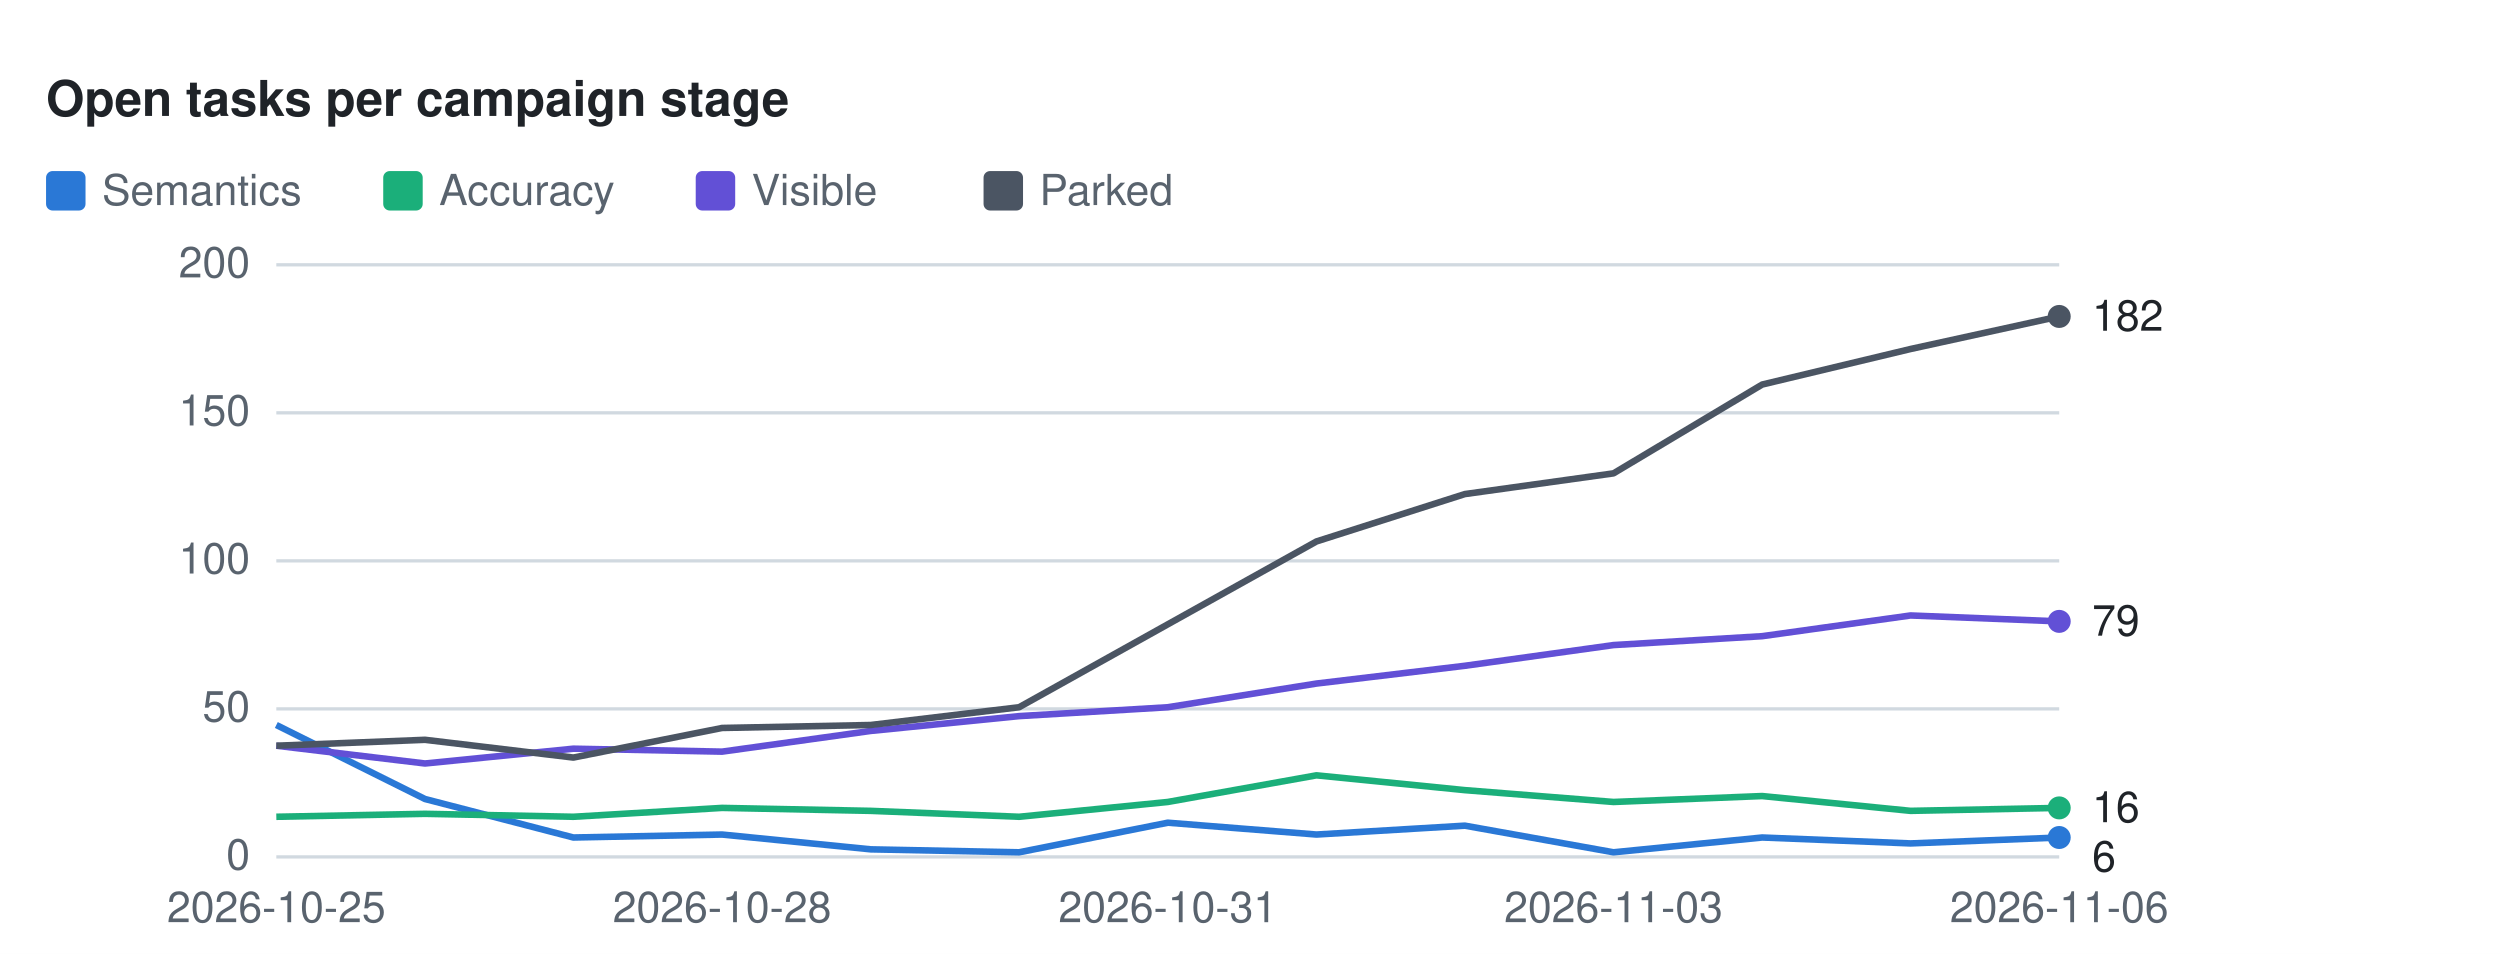
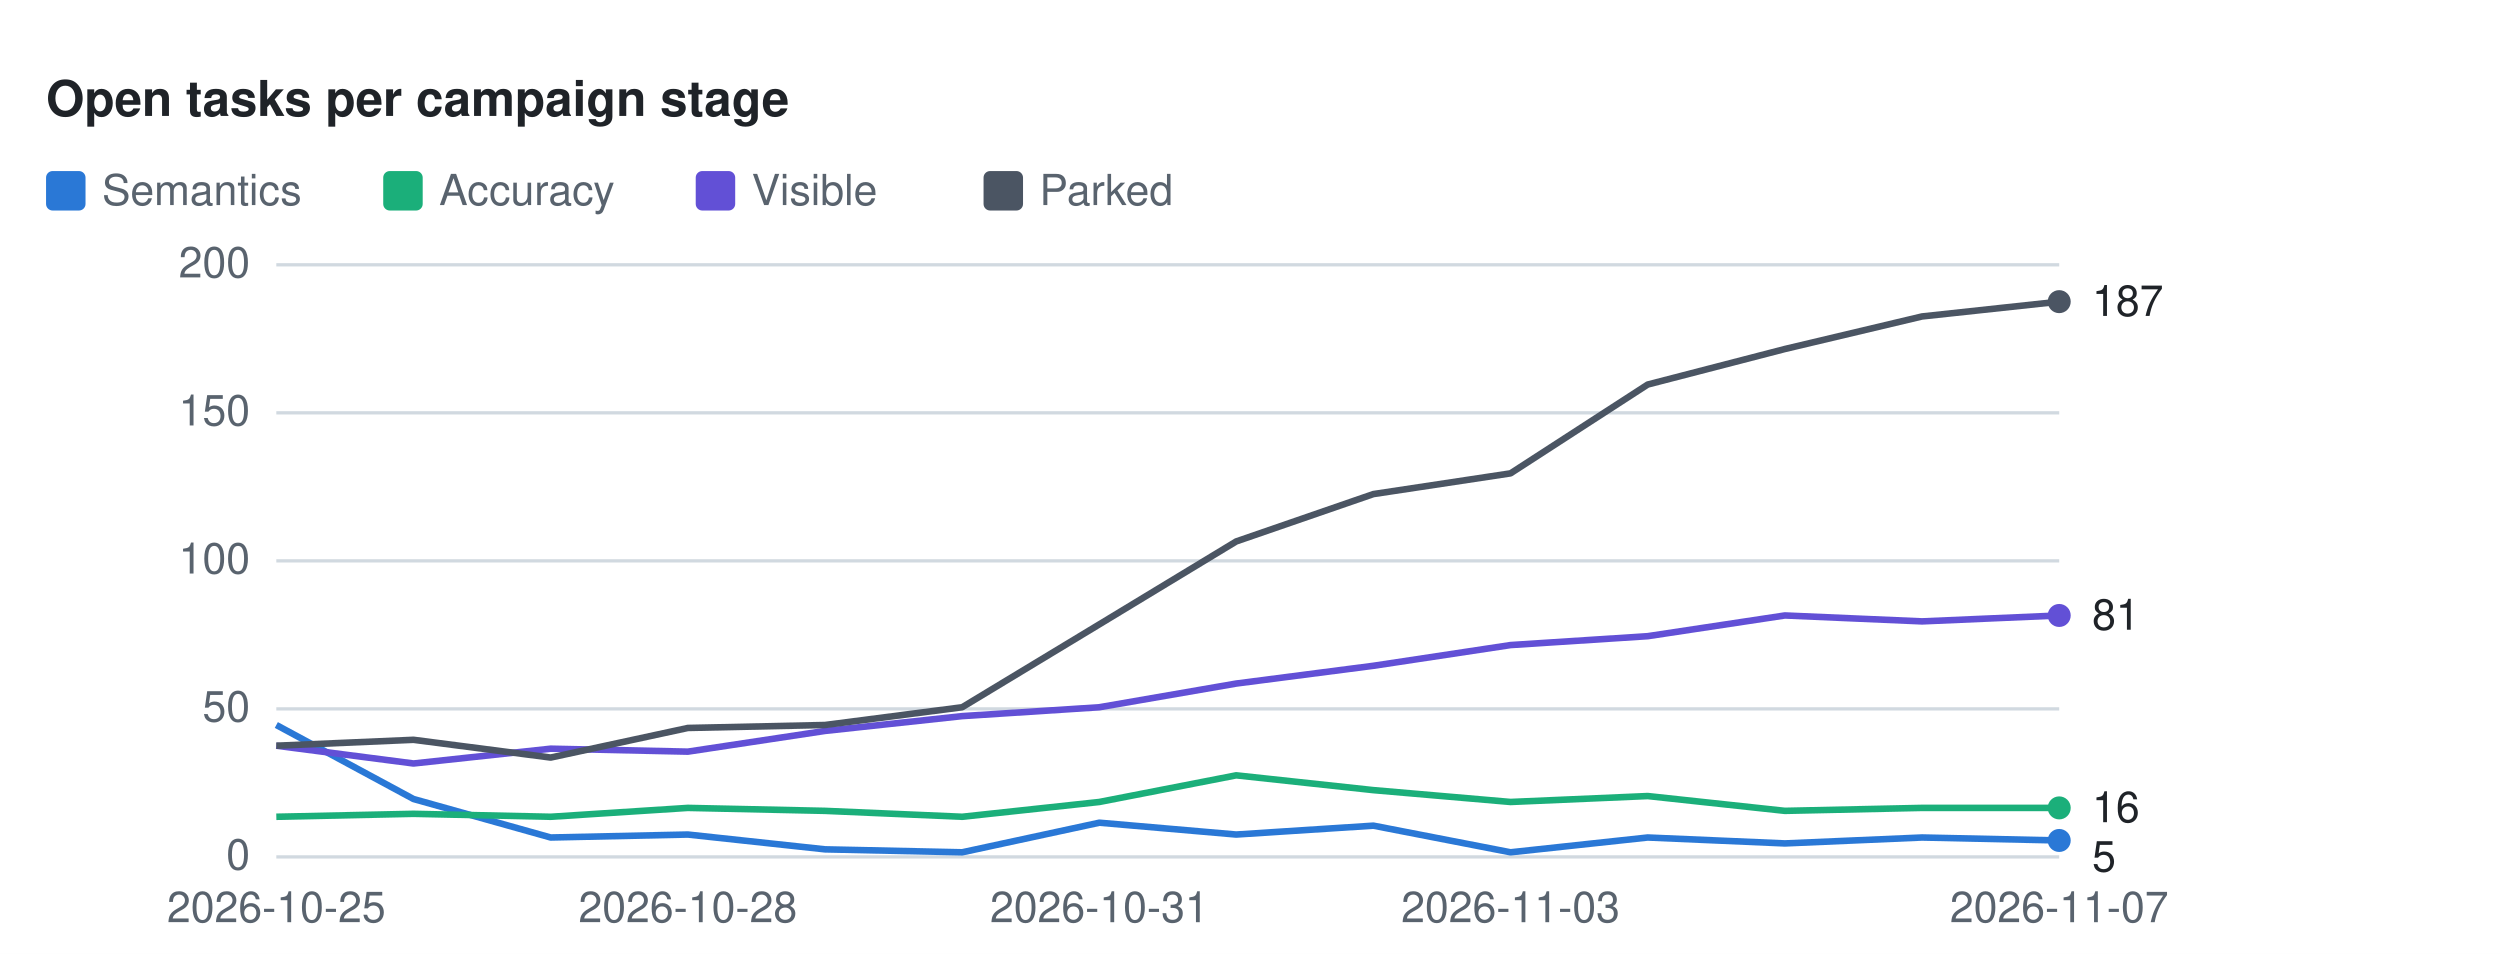
<svg xmlns="http://www.w3.org/2000/svg" width="760" height="290" viewBox="0 0 760 290" role="img" aria-labelledby="t d">
  <style>text{font-family:system-ui,-apple-system,'Segoe UI',Helvetica,Arial,sans-serif;font-size:13px}.title{font-size:15px;font-weight:600}.num{font-variant-numeric:tabular-nums}.bg{fill:#ffffff}.ink{fill:#1f2328}.muted{fill:#59636e}.grid{fill:#d1d9e0}.b-semantics{fill:#2a78d6}.b-accuracy{fill:#1baf7a}.b-visible{fill:#6250d6}.b-parked{fill:#4b5563}.s-semantics{stroke:#2a78d6}.s-accuracy{stroke:#1baf7a}.s-visible{stroke:#6250d6}.s-parked{stroke:#4b5563}@media (prefers-color-scheme: dark){.bg{fill:#0d1117}.ink{fill:#f0f6fc}.muted{fill:#9198a1}.grid{fill:#3d444d}.b-semantics{fill:#3987e5}.b-accuracy{fill:#199e70}.b-visible{fill:#9085e9}.b-parked{fill:#9ca3af}.s-semantics{stroke:#3987e5}.s-accuracy{stroke:#199e70}.s-visible{stroke:#9085e9}.s-parked{stroke:#9ca3af}}</style>
  <rect class="bg" fill="#ffffff" x="0" y="0" width="760" height="290" />
  <g transform="translate(14,14)">
    <text x="0.0" y="16.0" class="ink title" fill="#1f2328" text-anchor="start" dominant-baseline="middle">Open tasks per campaign stage</text>
    <rect class="b-semantics" fill="#2a78d6" x="0.0" y="38" width="12" height="12" rx="2" />
    <text x="17.0" y="44.0" class="muted" fill="#59636e" text-anchor="start" dominant-baseline="middle">Semantics</text>
    <rect class="b-accuracy" fill="#1baf7a" x="102.5" y="38" width="12" height="12" rx="2" />
    <text x="119.5" y="44.0" class="muted" fill="#59636e" text-anchor="start" dominant-baseline="middle">Accuracy</text>
    <rect class="b-visible" fill="#6250d6" x="197.5" y="38" width="12" height="12" rx="2" />
    <text x="214.5" y="44.0" class="muted" fill="#59636e" text-anchor="start" dominant-baseline="middle">Visible</text>
    <rect class="b-parked" fill="#4b5563" x="285.0" y="38" width="12" height="12" rx="2" />
    <text x="302.0" y="44.0" class="muted" fill="#59636e" text-anchor="start" dominant-baseline="middle">Parked</text>
    <rect class="grid" fill="#d1d9e0" x="70" y="246.0" width="542" height="1" />
    <text x="62.0" y="246.0" class="muted num" fill="#59636e" text-anchor="end" dominant-baseline="middle">0</text>
    <rect class="grid" fill="#d1d9e0" x="70" y="201.0" width="542" height="1" />
    <text x="62.0" y="201.0" class="muted num" fill="#59636e" text-anchor="end" dominant-baseline="middle">50</text>
    <rect class="grid" fill="#d1d9e0" x="70" y="156.0" width="542" height="1" />
    <text x="62.0" y="156.0" class="muted num" fill="#59636e" text-anchor="end" dominant-baseline="middle">100</text>
    <rect class="grid" fill="#d1d9e0" x="70" y="111.0" width="542" height="1" />
    <text x="62.0" y="111.0" class="muted num" fill="#59636e" text-anchor="end" dominant-baseline="middle">150</text>
    <rect class="grid" fill="#d1d9e0" x="70" y="66.0" width="542" height="1" />
    <text x="62.0" y="66.0" class="muted num" fill="#59636e" text-anchor="end" dominant-baseline="middle">200</text>
    <text x="70.0" y="262.0" class="muted num" fill="#59636e" text-anchor="middle" dominant-baseline="middle">2026-10-25</text>
-     <text x="205.5" y="262.0" class="muted num" fill="#59636e" text-anchor="middle" dominant-baseline="middle">2026-10-28</text>
-     <text x="341.0" y="262.0" class="muted num" fill="#59636e" text-anchor="middle" dominant-baseline="middle">2026-10-31</text>
-     <text x="476.5" y="262.0" class="muted num" fill="#59636e" text-anchor="middle" dominant-baseline="middle">2026-11-03</text>
-     <text x="612.0" y="262.0" class="muted num" fill="#59636e" text-anchor="middle" dominant-baseline="middle">2026-11-06</text>
-     <polyline class="s-semantics" stroke="#2a78d6" fill="none" stroke-width="2" stroke-linejoin="round" points="70.0,206.4 115.2,228.9 160.3,240.6 205.5,239.7 250.7,244.2 295.8,245.1 341.0,236.1 386.2,239.7 431.3,237.0 476.5,245.1 521.7,240.6 566.8,242.4 612.0,240.6" />
-     <circle class="b-semantics" fill="#2a78d6" cx="612.0" cy="240.6" r="3.5" />
-     <polyline class="s-accuracy" stroke="#1baf7a" fill="none" stroke-width="2" stroke-linejoin="round" points="70.0,234.3 115.2,233.4 160.3,234.3 205.5,231.6 250.7,232.5 295.8,234.3 341.0,229.8 386.2,221.7 431.3,226.2 476.5,229.8 521.7,228.0 566.8,232.5 612.0,231.6" />
+     <text x="195.1" y="262.0" class="muted num" fill="#59636e" text-anchor="middle" dominant-baseline="middle">2026-10-28</text>
+     <text x="320.2" y="262.0" class="muted num" fill="#59636e" text-anchor="middle" dominant-baseline="middle">2026-10-31</text>
+     <text x="445.2" y="262.0" class="muted num" fill="#59636e" text-anchor="middle" dominant-baseline="middle">2026-11-03</text>
+     <text x="612.0" y="262.0" class="muted num" fill="#59636e" text-anchor="middle" dominant-baseline="middle">2026-11-07</text>
+     <polyline class="s-semantics" stroke="#2a78d6" fill="none" stroke-width="2" stroke-linejoin="round" points="70.0,206.4 111.7,228.9 153.4,240.6 195.1,239.7 236.8,244.2 278.5,245.1 320.2,236.1 361.8,239.7 403.5,237.0 445.2,245.1 486.9,240.6 528.6,242.4 570.3,240.6 612.0,241.5" />
+     <circle class="b-semantics" fill="#2a78d6" cx="612.0" cy="241.5" r="3.5" />
+     <polyline class="s-accuracy" stroke="#1baf7a" fill="none" stroke-width="2" stroke-linejoin="round" points="70.0,234.3 111.7,233.4 153.4,234.3 195.1,231.6 236.8,232.5 278.5,234.3 320.2,229.8 361.8,221.7 403.5,226.2 445.2,229.8 486.9,228.0 528.6,232.5 570.3,231.6 612.0,231.6" />
    <circle class="b-accuracy" fill="#1baf7a" cx="612.0" cy="231.6" r="3.5" />
-     <polyline class="s-visible" stroke="#6250d6" fill="none" stroke-width="2" stroke-linejoin="round" points="70.0,212.7 115.2,218.1 160.3,213.6 205.5,214.5 250.7,208.2 295.8,203.7 341.0,201.0 386.2,193.8 431.3,188.4 476.5,182.1 521.7,179.4 566.8,173.1 612.0,174.9" />
-     <circle class="b-visible" fill="#6250d6" cx="612.0" cy="174.9" r="3.5" />
-     <polyline class="s-parked" stroke="#4b5563" fill="none" stroke-width="2" stroke-linejoin="round" points="70.0,212.7 115.2,210.9 160.3,216.3 205.5,207.3 250.7,206.4 295.8,201.0 341.0,175.8 386.2,150.6 431.3,136.2 476.5,129.9 521.7,102.9 566.8,92.1 612.0,82.2" />
-     <circle class="b-parked" fill="#4b5563" cx="612.0" cy="82.2" r="3.5" />
-     <text x="622.0" y="246.6" class="ink num" fill="#1f2328" text-anchor="start" dominant-baseline="middle">6</text>
+     <polyline class="s-visible" stroke="#6250d6" fill="none" stroke-width="2" stroke-linejoin="round" points="70.0,212.7 111.7,218.1 153.4,213.6 195.1,214.5 236.8,208.2 278.5,203.7 320.2,201.0 361.8,193.8 403.5,188.4 445.2,182.1 486.9,179.4 528.6,173.1 570.3,174.9 612.0,173.1" />
+     <circle class="b-visible" fill="#6250d6" cx="612.0" cy="173.1" r="3.5" />
+     <polyline class="s-parked" stroke="#4b5563" fill="none" stroke-width="2" stroke-linejoin="round" points="70.0,212.7 111.7,210.9 153.4,216.3 195.1,207.3 236.8,206.4 278.5,201.0 320.2,175.8 361.8,150.6 403.5,136.2 445.2,129.9 486.9,102.9 528.6,92.1 570.3,82.2 612.0,77.7" />
+     <circle class="b-parked" fill="#4b5563" cx="612.0" cy="77.7" r="3.5" />
+     <text x="622.0" y="246.6" class="ink num" fill="#1f2328" text-anchor="start" dominant-baseline="middle">5</text>
    <text x="622.0" y="231.6" class="ink num" fill="#1f2328" text-anchor="start" dominant-baseline="middle">16</text>
-     <text x="622.0" y="174.9" class="ink num" fill="#1f2328" text-anchor="start" dominant-baseline="middle">79</text>
-     <text x="622.0" y="82.2" class="ink num" fill="#1f2328" text-anchor="start" dominant-baseline="middle">182</text>
+     <text x="622.0" y="173.1" class="ink num" fill="#1f2328" text-anchor="start" dominant-baseline="middle">81</text>
+     <text x="622.0" y="77.7" class="ink num" fill="#1f2328" text-anchor="start" dominant-baseline="middle">187</text>
  </g>
</svg>
